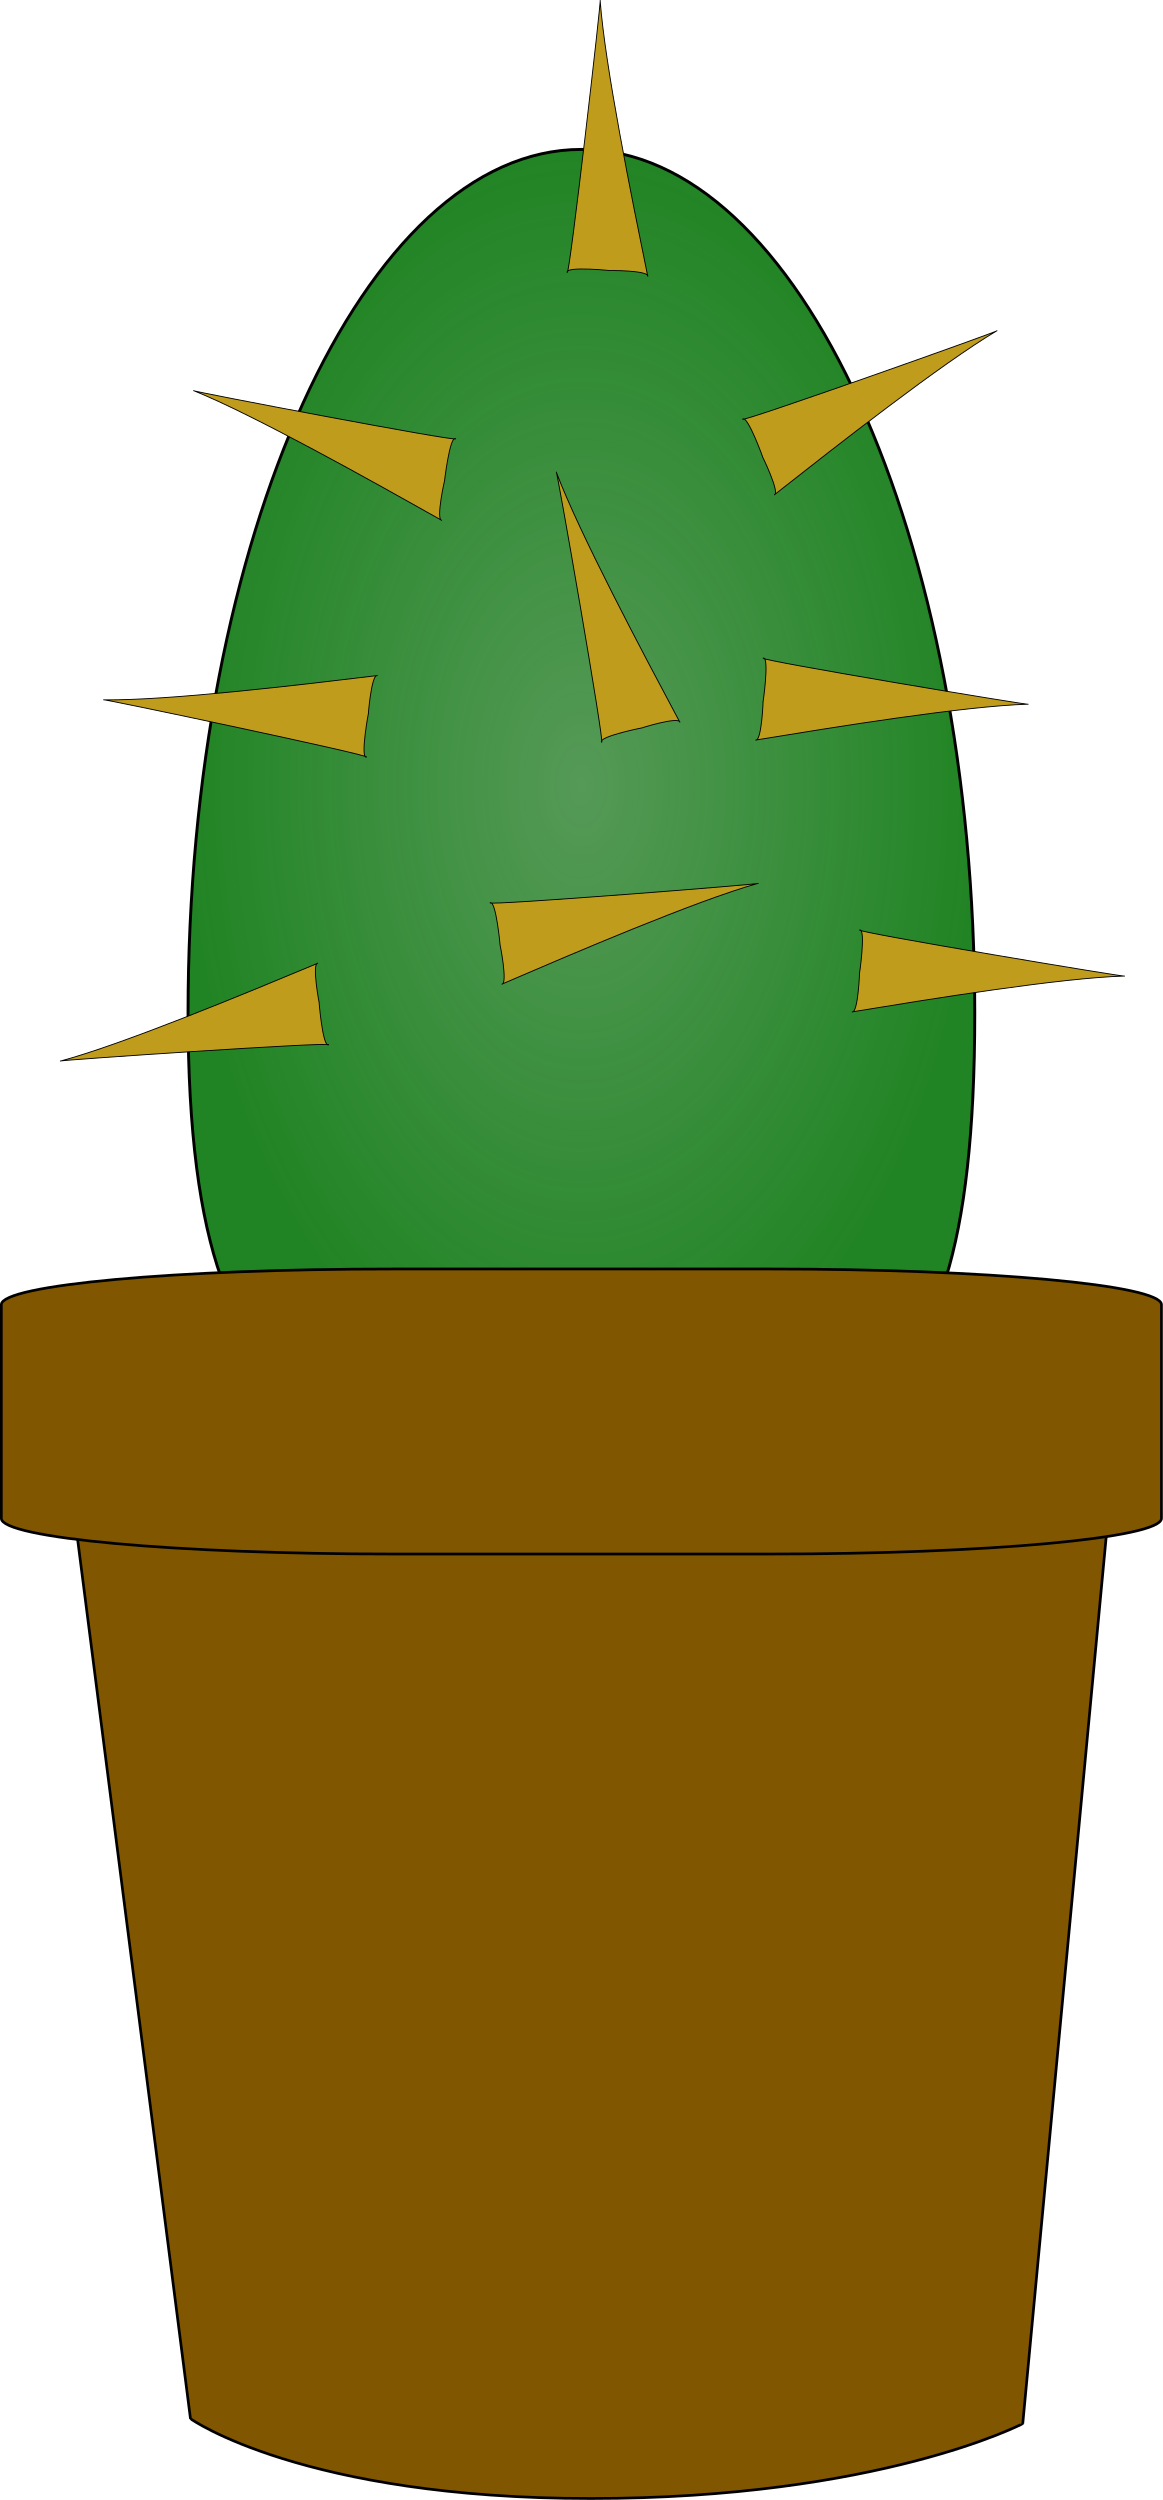
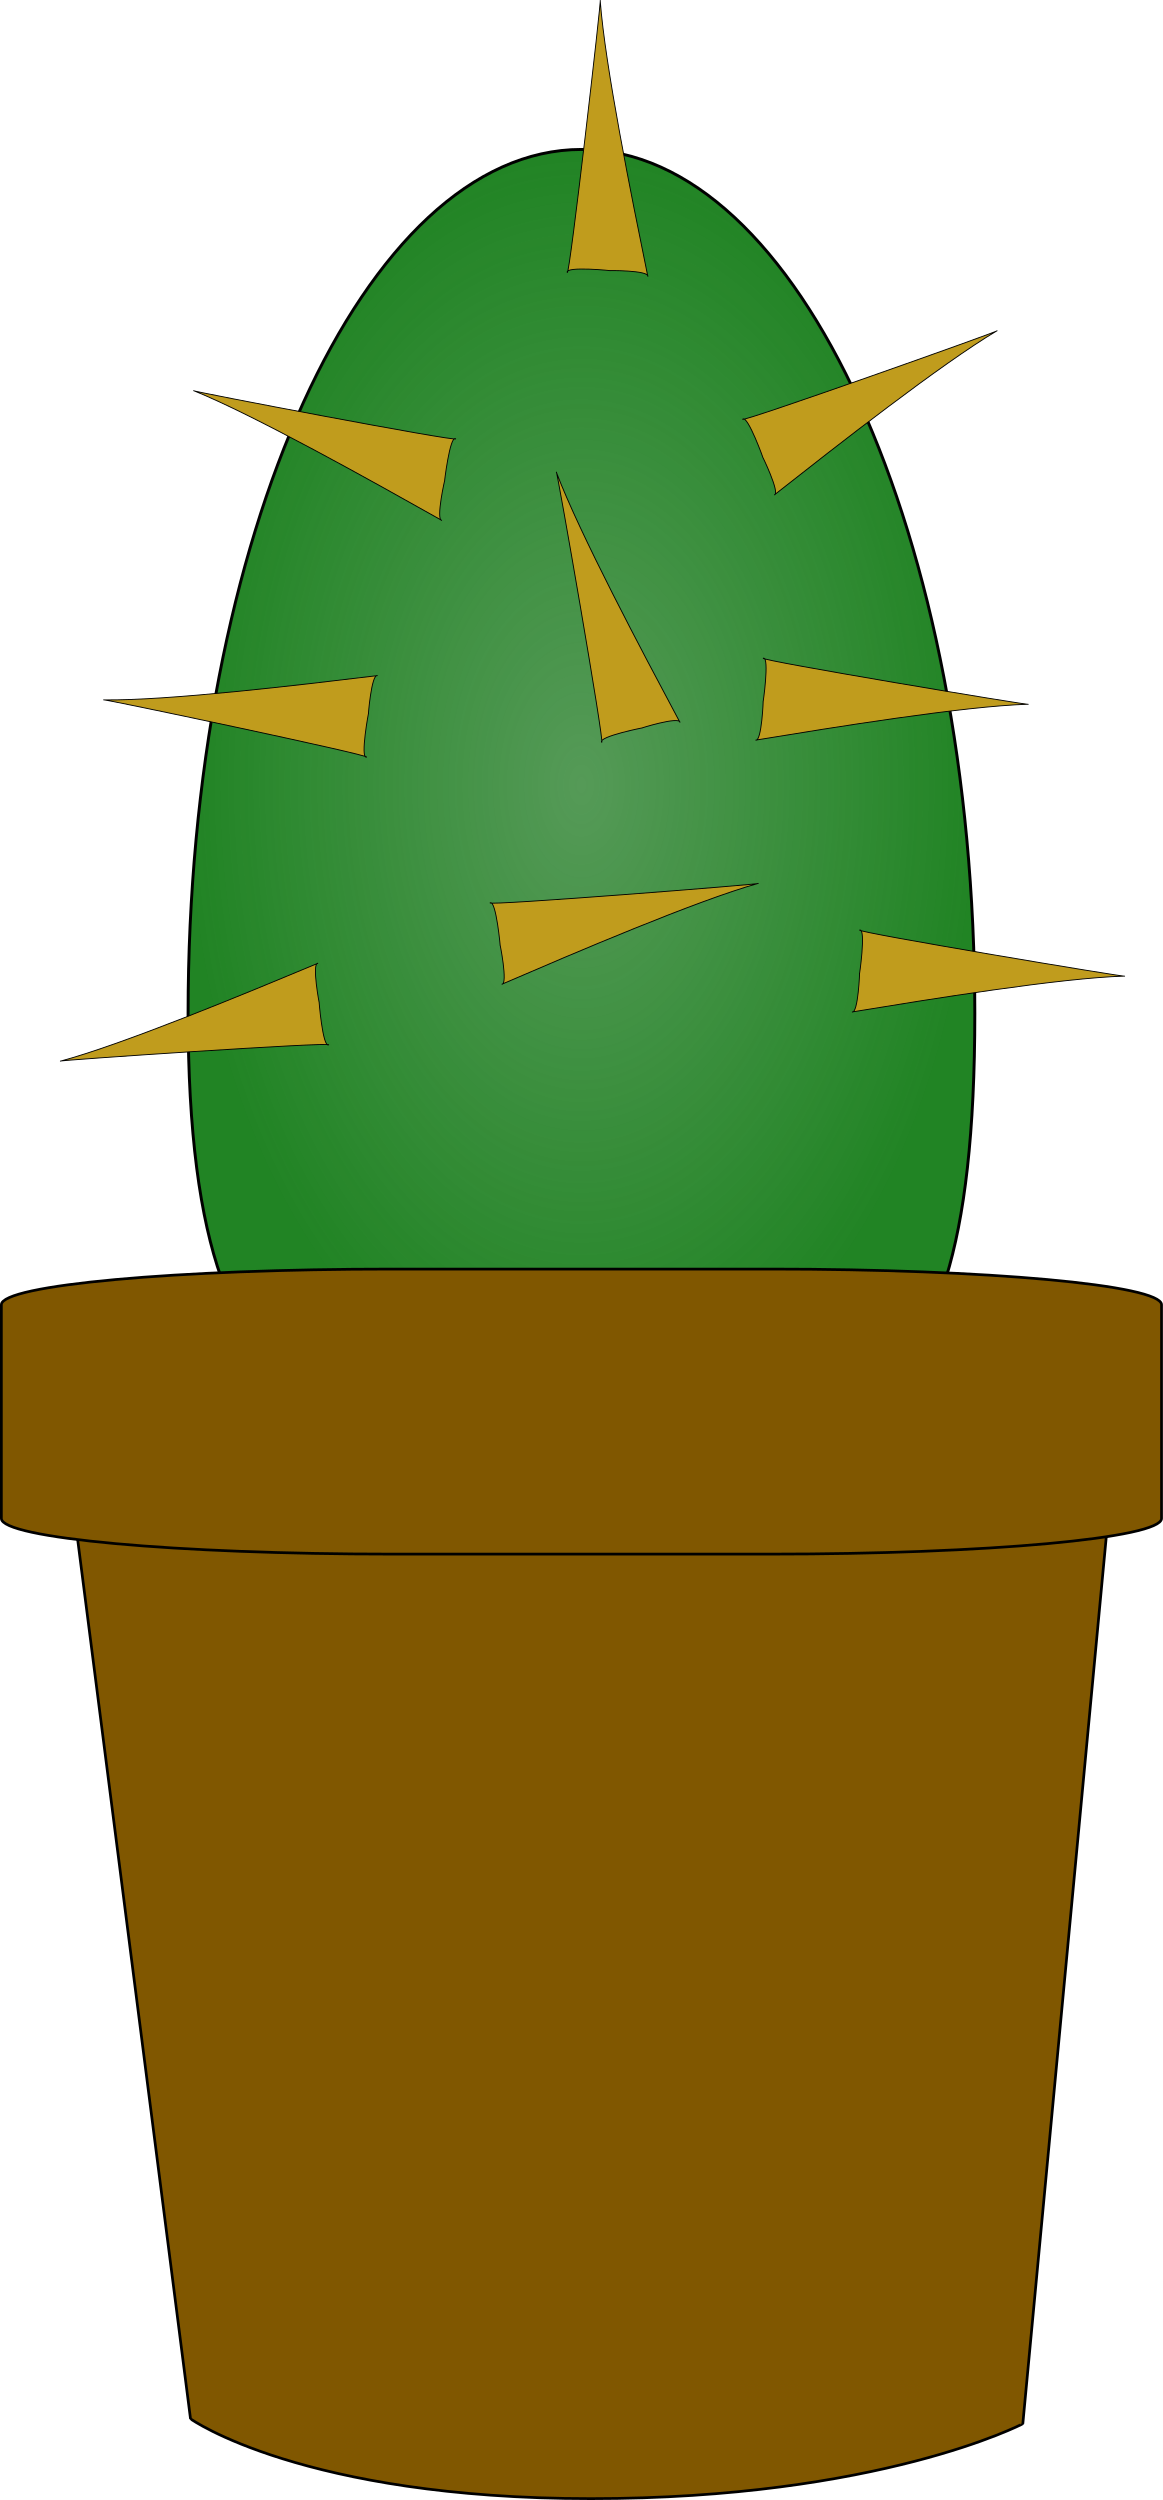
- <svg xmlns="http://www.w3.org/2000/svg" version="1.0" width="65.123" height="140">
-   <defs>
-     <radialGradient id="prefix__a" gradientUnits="userSpaceOnUse" cy="392.96" cx="367.05" gradientTransform="matrix(1 0 0 1.6137 0 -241.17)" r="131.84">
-       <stop offset="0" stop-color="#ccc" />
-       <stop offset="1" stop-color="#ccc" stop-opacity="0" />
+ <svg xmlns="http://www.w3.org/2000/svg" id="svg2" viewBox="0 0 65.123 140" version="1.0" width="65.123" height="140">
+   <defs id="defs3">
+     <radialGradient id="radialGradient3830" gradientUnits="userSpaceOnUse" cy="392.96" cx="367.05" gradientTransform="matrix(1,0,0,1.6137,0,-241.17)" r="131.84">
+       <stop id="stop3824" style="stop-color:#ccc" offset="0" />
+       <stop id="stop3826" style="stop-color:#ccc;stop-opacity:0" offset="1" />
    </radialGradient>
  </defs>
-   <g transform="matrix(.1677 0 0 .1677 -28.996 -21.936)">
-     <path d="M498.4 469.23c0 159.26-54.26 134.61-126.77 134.61-72.5 0-135.93 24.65-135.93-134.61 0-159.27 58.85-288.53 131.35-288.53S498.4 309.96 498.4 469.23z" fill="#218424" stroke="#000" stroke-width=".986" />
-     <path d="M498.4 469.23c0 159.26-54.26 134.61-126.77 134.61-72.5 0-135.93 24.65-135.93-134.61 0-159.27 58.85-288.53 131.35-288.53S498.4 309.96 498.4 469.23z" opacity=".308" fill="url(#prefix__a)" />
-     <path d="M370.21 626.76c96.23 0 173.7.04 173.7.08l-29.48 313.28c0 .05-47.99 25.01-144.22 25.01-96.23 0-133.7-26.61-133.7-26.65l-40-311.64c0-.04 77.47-.08 173.7-.08z" fill="#805700" stroke="#000" stroke-width=".911" />
-     <rect rx="130.46" ry="11.909" height="95.18" width="387.4" y="554.56" x="173.35" fill="#805700" stroke="#000" stroke-width=".911" />
-     <path d="M457.4 468.71c2.08.72 2.62-14.14 2.49-12.81-.12 1.32 2.28-15.15.07-14.55-2.2.61 90.52 16.1 88.44 15.38-21.53.65-64.82 7.67-91 11.98zM389.22 223.14c.61-2.16-13.97-2.03-12.67-1.96 1.31.07-14.94-1.62-14.25.6.7 2.22 11.63-92.95 11.01-90.8 1.63 21.91 10.49 65.68 15.91 92.16zM298.96 356.39c-2.05-.81-3.2 14.02-3.02 12.7.18-1.32-2.89 15.04-.66 14.53 2.23-.51-89.78-19.92-87.74-19.11 21.54.26 65.08-4.92 91.42-8.12zM279.07 452.45c-2.19-.22.59 14.38.41 13.06-.17-1.32 1.15 15.28 3.16 14.18 2.02-1.1-91.74 5.22-89.55 5.44 20.83-5.6 61.43-22.43 85.98-32.68zM340.44 459.46c2.19.2-.75-14.37-.56-13.05.19 1.32-1.32-15.26-3.32-14.14-2 1.12 91.67-6.29 89.49-6.49-20.77 5.85-61.18 23.15-85.61 33.68zM320.44 304.58c-2.15-.03 1.16-14.55.93-13.22-.22 1.32 1.75-15.4 3.67-14.05 1.93 1.36-89.61-16.09-87.46-16.06 20.16 8.15 59.24 30.03 82.86 43.33zM425.2 377.94c2.08.72 2.62-14.14 2.5-12.82-.13 1.33 2.27-15.15.07-14.54-2.21.61 90.51 16.1 88.43 15.37-21.53.66-64.81 7.68-91 11.99zM431.44 296.07c2.16-.38-4.32-13.7-3.81-12.47.52 1.22-5.09-14.42-6.74-12.82-1.66 1.61 87.08-29.9 84.91-29.53-18.61 11.06-53.37 38.29-74.36 54.82zM399.96 372.04c-.03-2.24-13.95 2.17-12.68 1.85 1.27-.32-14.77 2.85-13.48 4.77 1.29 1.92-15.16-92.42-15.13-90.18 7.75 20.49 28.61 59.8 41.29 83.56z" fill="#c09c1d" stroke="#000" stroke-width=".306" />
+   <g id="layer1" transform="translate(-172.8943,-130.7976)">
+     <g id="g3832" transform="matrix(0.1677072,0,0,0.1677072,143.8987,108.8619)">
+       <path id="path9027" style="fill:#218424;stroke:#000000;stroke-width:0.986" d="m 498.4,469.23 c 0,159.26 -54.26,134.61 -126.77,134.61 -72.5,0 -135.93,24.65 -135.93,-134.61 0,-159.27 58.85,-288.53 131.35,-288.53 72.5,0 131.35,129.26 131.35,288.53 z" />
+       <path id="path3820" style="opacity:0.308;fill:url(#radialGradient3830)" d="m 498.4,469.23 c 0,159.26 -54.26,134.61 -126.77,134.61 -72.5,0 -135.93,24.65 -135.93,-134.61 0,-159.27 58.85,-288.53 131.35,-288.53 72.5,0 131.35,129.26 131.35,288.53 z" />
+       <path id="rect8135" style="fill:#805700;stroke:#000000;stroke-width:0.911" d="m 370.21,626.76 c 96.23,0 173.7,0.04 173.7,0.08 l -29.48,313.28 c 0,0.05 -47.99,25.01 -144.22,25.01 -96.23,0 -133.7,-26.61 -133.7,-26.65 l -40,-311.64 c 0,-0.04 77.47,-0.08 173.7,-0.08 z" />
+       <rect id="rect8133" style="fill:#805700;stroke:#000000;stroke-width:0.911" rx="130.46" ry="11.909" height="95.18" width="387.4" y="554.56" x="173.35" />
+       <path id="path9934" style="fill:#c09c1d;stroke:#000000;stroke-width:0.306" d="m 457.4,468.71 c 2.08,0.72 2.62,-14.14 2.49,-12.81 -0.12,1.32 2.28,-15.15 0.07,-14.55 -2.2,0.61 90.52,16.1 88.44,15.38 -21.53,0.65 -64.82,7.67 -91,11.98 z" />
+       <path id="path10822" d="m 389.22,223.14 c 0.61,-2.16 -13.97,-2.03 -12.67,-1.96 1.31,0.07 -14.94,-1.62 -14.25,0.6 0.7,2.22 11.63,-92.95 11.01,-90.8 1.63,21.91 10.49,65.68 15.91,92.16 z" style="fill:#c09c1d;stroke:#000000;stroke-width:0.306" />
+       <path id="path10824" style="fill:#c09c1d;stroke:#000000;stroke-width:0.306" d="m 298.96,356.39 c -2.05,-0.81 -3.2,14.02 -3.02,12.7 0.18,-1.32 -2.89,15.04 -0.66,14.53 2.23,-0.51 -89.78,-19.92 -87.74,-19.11 21.54,0.26 65.08,-4.92 91.42,-8.12 z" />
+       <path id="path10826" style="fill:#c09c1d;stroke:#000000;stroke-width:0.306" d="m 279.07,452.45 c -2.19,-0.22 0.59,14.38 0.41,13.06 -0.17,-1.32 1.15,15.28 3.16,14.18 2.02,-1.1 -91.74,5.22 -89.55,5.44 20.83,-5.6 61.43,-22.43 85.98,-32.68 z" />
+       <path id="path10828" style="fill:#c09c1d;stroke:#000000;stroke-width:0.306" d="m 340.44,459.46 c 2.19,0.2 -0.75,-14.37 -0.56,-13.05 0.19,1.32 -1.32,-15.26 -3.32,-14.14 -2,1.12 91.67,-6.29 89.49,-6.49 -20.77,5.85 -61.18,23.15 -85.61,33.68 z" />
+       <path id="path10830" style="fill:#c09c1d;stroke:#000000;stroke-width:0.306" d="m 320.44,304.58 c -2.15,-0.03 1.16,-14.55 0.93,-13.22 -0.22,1.32 1.75,-15.4 3.67,-14.05 1.93,1.36 -89.61,-16.09 -87.46,-16.06 20.16,8.15 59.24,30.03 82.86,43.33 z" />
+       <path id="path10832" style="fill:#c09c1d;stroke:#000000;stroke-width:0.306" d="m 425.2,377.94 c 2.08,0.72 2.62,-14.14 2.5,-12.82 -0.13,1.33 2.27,-15.15 0.07,-14.54 -2.21,0.61 90.51,16.1 88.43,15.37 -21.53,0.66 -64.81,7.68 -91,11.99 z" />
+       <path id="path10834" style="fill:#c09c1d;stroke:#000000;stroke-width:0.306" d="m 431.44,296.07 c 2.16,-0.38 -4.32,-13.7 -3.81,-12.47 0.52,1.22 -5.09,-14.42 -6.74,-12.82 -1.66,1.61 87.08,-29.9 84.91,-29.53 -18.61,11.06 -53.37,38.29 -74.36,54.82 z" />
+       <path id="path10836" style="fill:#c09c1d;stroke:#000000;stroke-width:0.306" d="m 399.96,372.04 c -0.03,-2.24 -13.95,2.17 -12.68,1.85 1.27,-0.32 -14.77,2.85 -13.48,4.77 1.29,1.92 -15.16,-92.42 -15.13,-90.18 7.75,20.49 28.61,59.8 41.29,83.56 z" />
+     </g>
  </g>
</svg>
